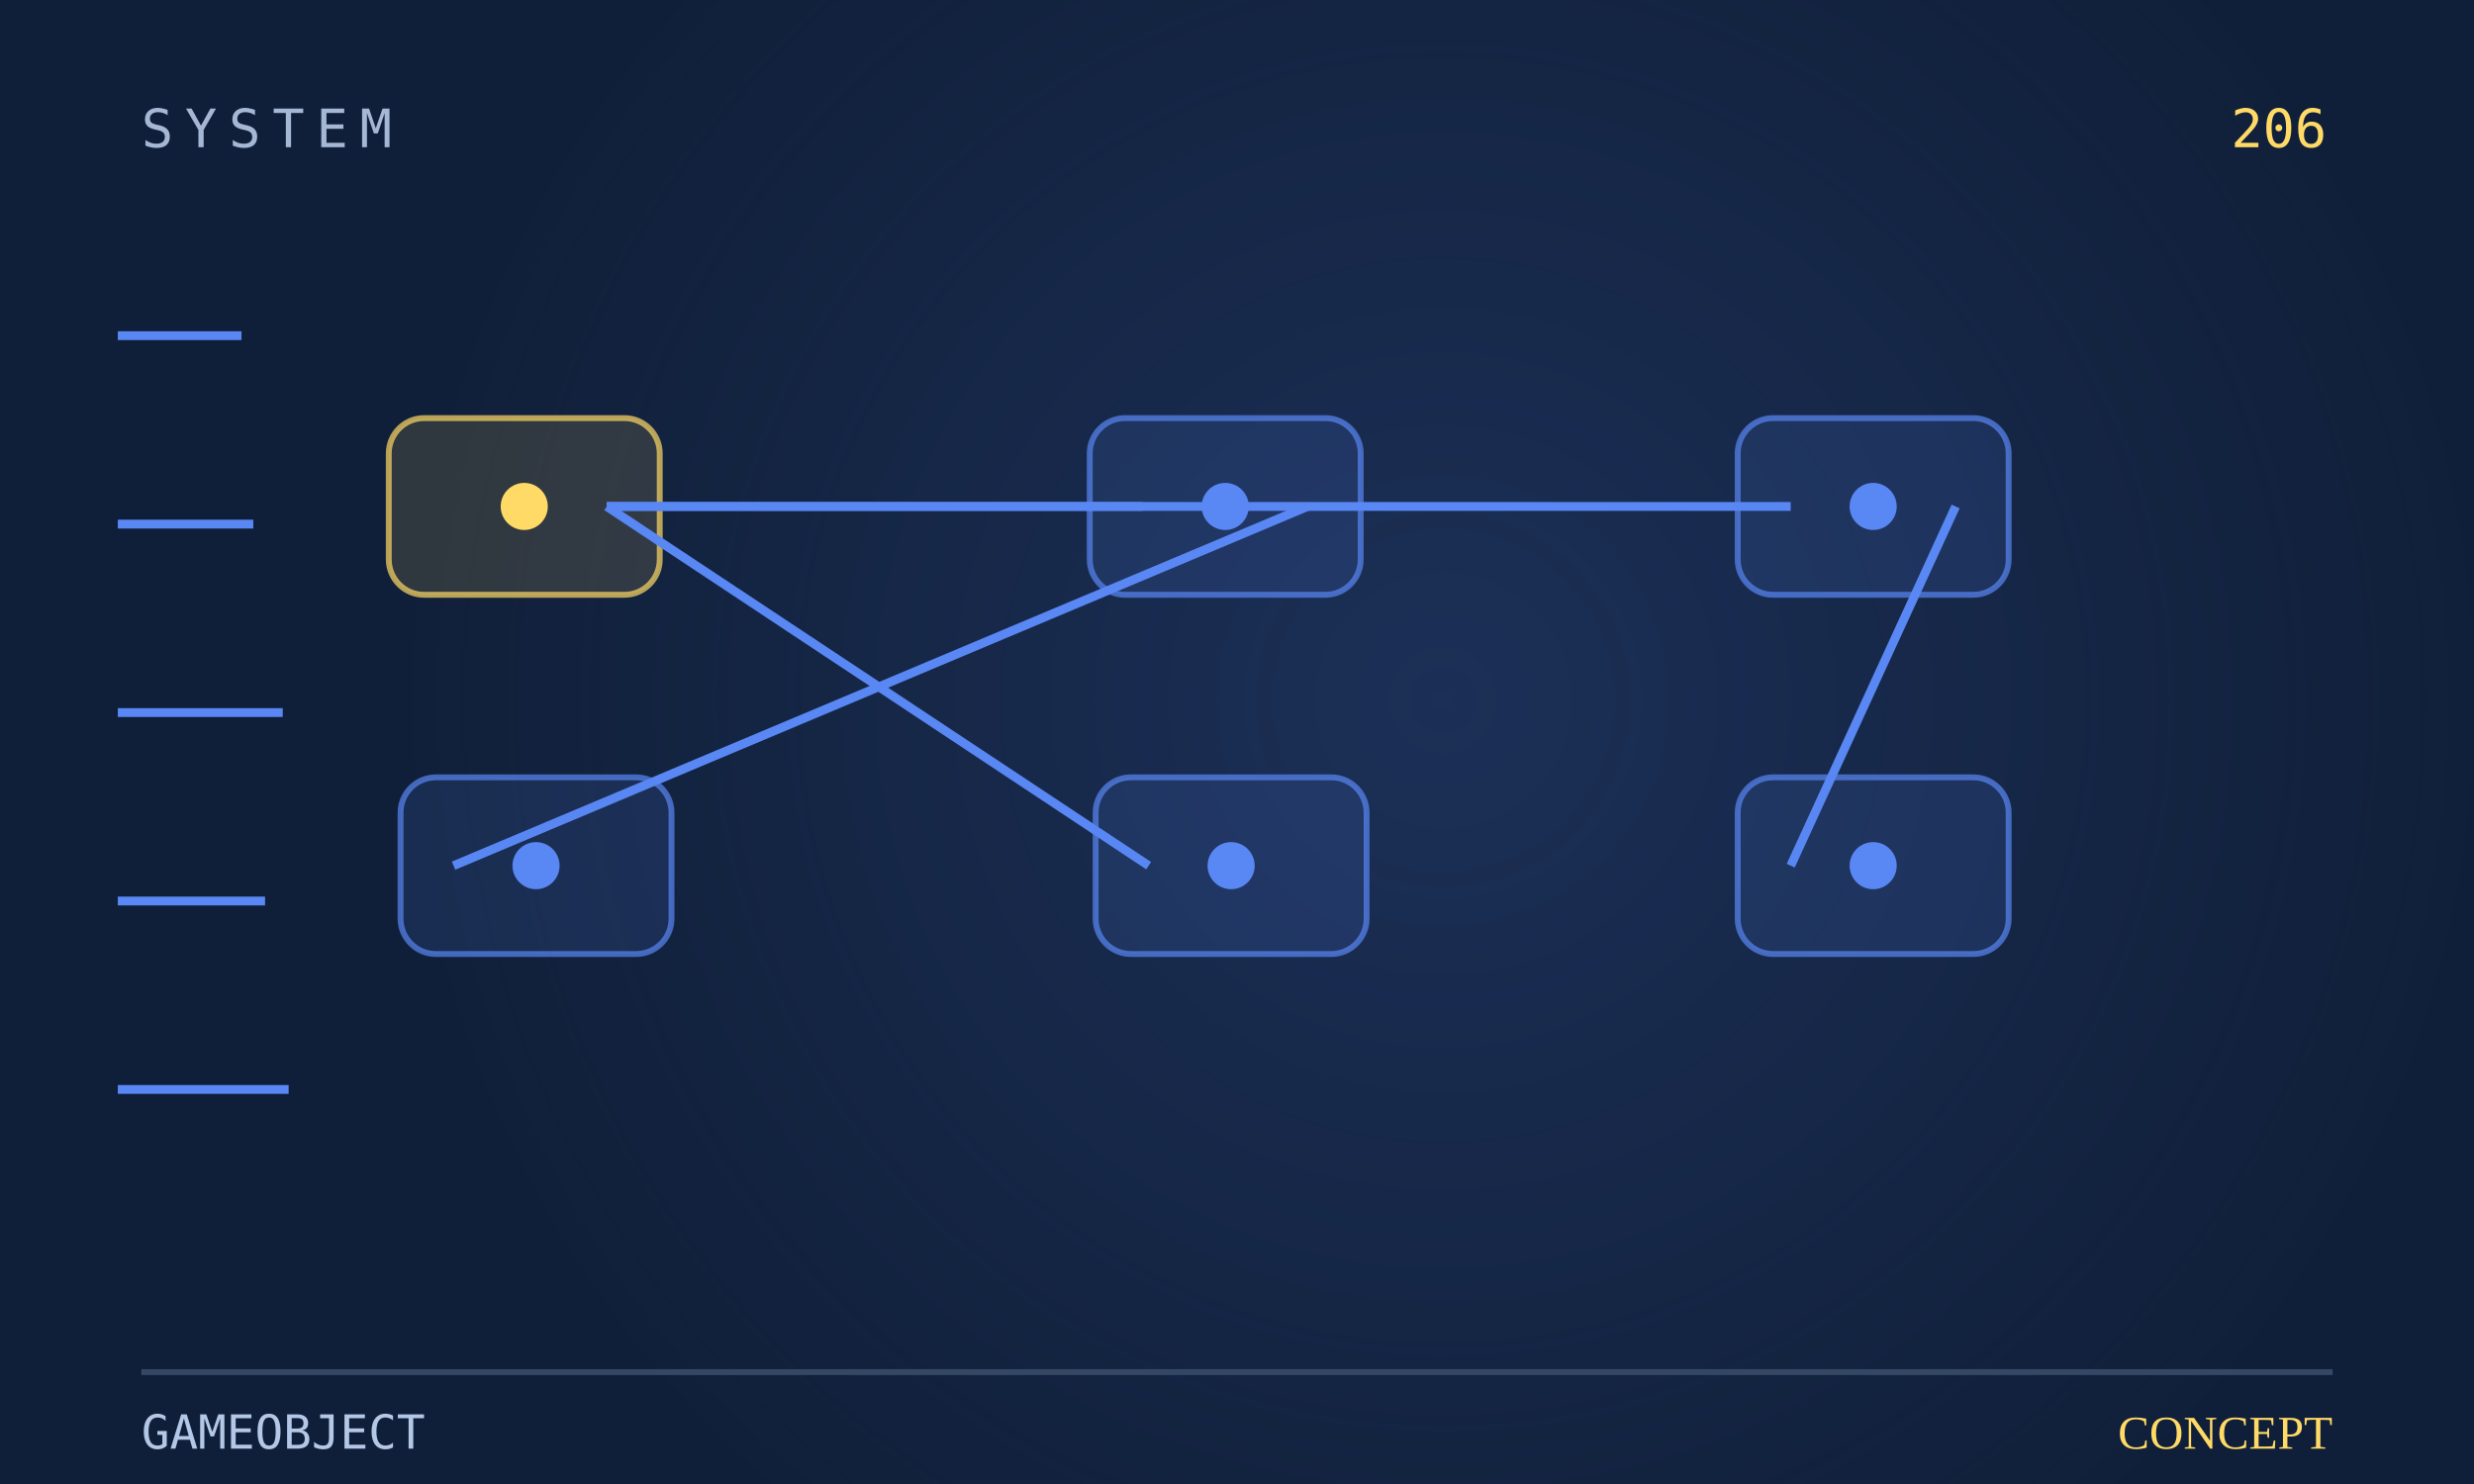
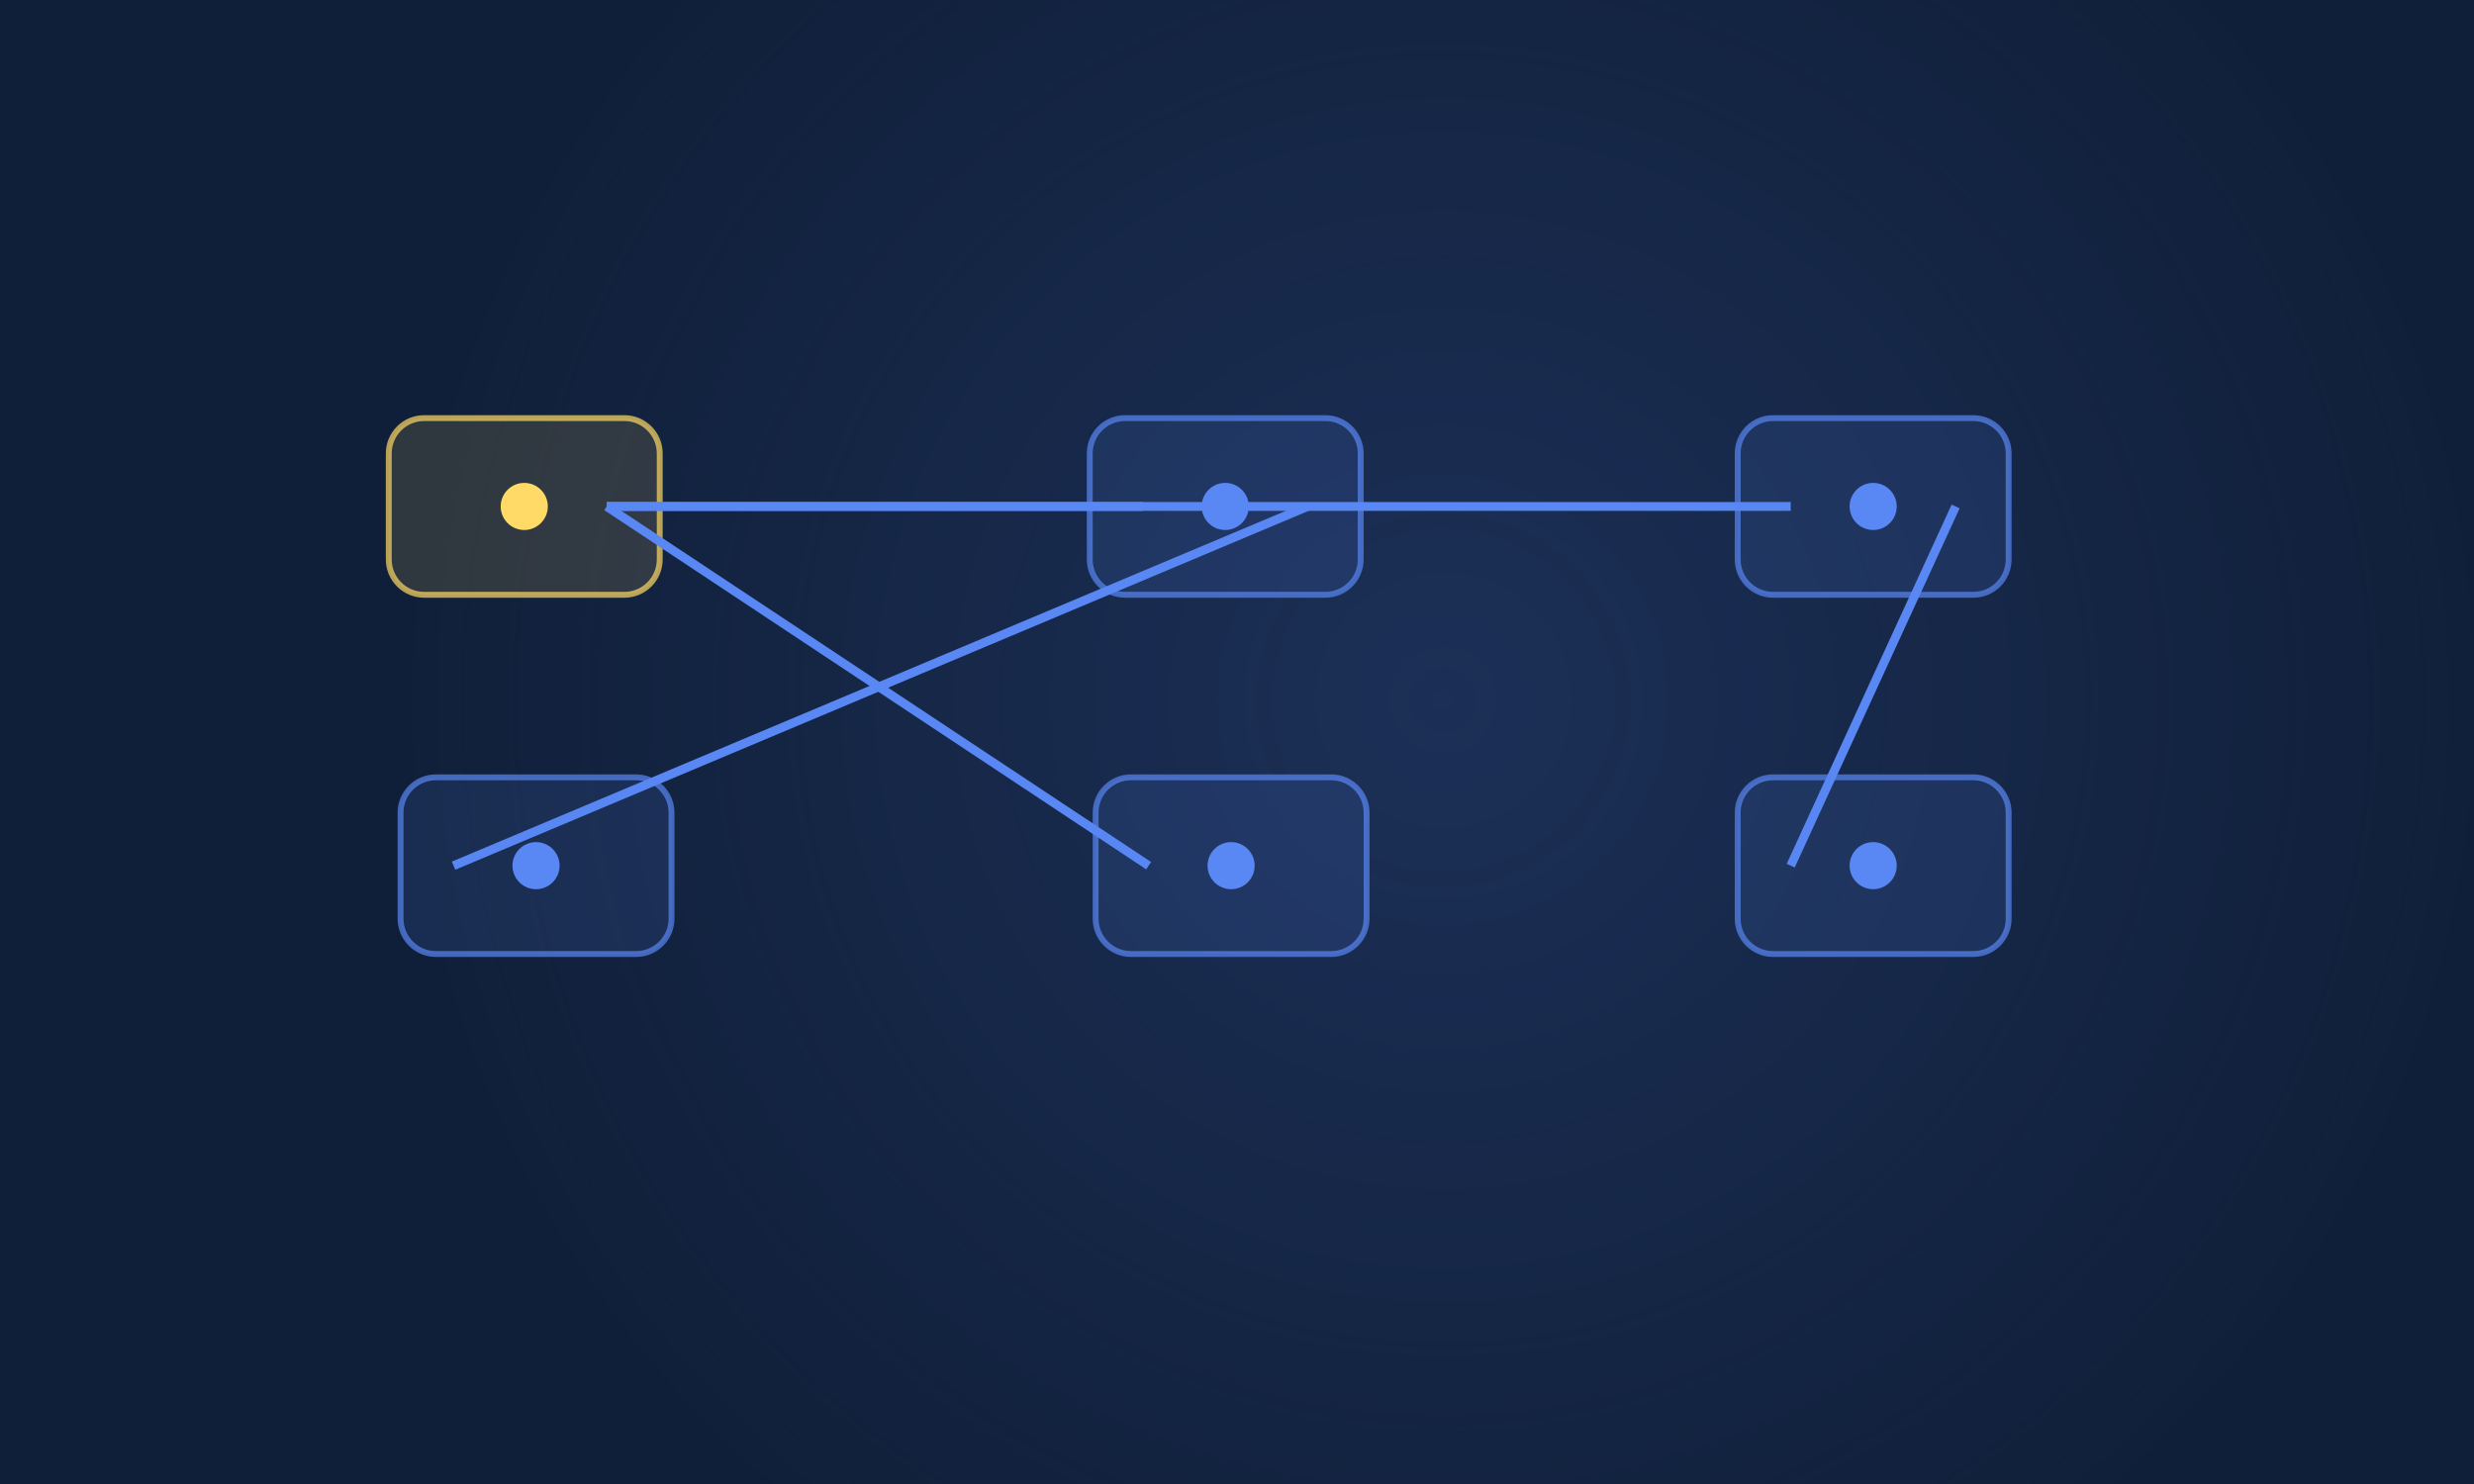
<svg xmlns="http://www.w3.org/2000/svg" class="article-cover" viewBox="0 0 420 252" role="img" aria-label="게임 오브젝트 용어 카드">
  <defs>
    <radialGradient id="cover-gameobject-glow">
      <stop stop-color="hsl(222 86% 65%)" stop-opacity=".16" />
      <stop offset="1" stop-color="hsl(222 86% 65%)" stop-opacity="0" />
    </radialGradient>
    <radialGradient id="cover-gameobject-orb" cx="30%" cy="24%">
      <stop stop-color="#eafaff" />
      <stop offset=".42" stop-color="hsl(222 86% 65%)" />
      <stop offset="1" stop-color="#142c5b" />
    </radialGradient>
  </defs>
  <rect width="420" height="252" fill="#101f39" />
  <circle cx="245" cy="119" r="175" fill="url(#cover-gameobject-glow)" />
-   <path d="M20 57L41 57" stroke="hsl(222 86% 65%)" stroke-width="1.5" fill="none" />
-   <path d="M20 89L43 89" stroke="hsl(222 86% 65%)" stroke-width="1.5" fill="none" />
-   <path d="M20 121L48 121" stroke="hsl(222 86% 65%)" stroke-width="1.5" fill="none" />
-   <path d="M20 153L45 153" stroke="hsl(222 86% 65%)" stroke-width="1.5" fill="none" />
-   <path d="M20 185L49 185" stroke="hsl(222 86% 65%)" stroke-width="1.5" fill="none" />
-   <text x="24" y="25" fill="#a4b7d5" font-family="monospace" font-size="9" letter-spacing="2">SYSTEM</text>
-   <text x="395" y="25" fill="#ffda66" text-anchor="end" font-family="monospace" font-size="9">206</text>
  <rect x="66" y="71" width="46" height="30" rx="6" fill="#ffda66" fill-opacity=".13" stroke="#ffda66" stroke-opacity=".7" />
  <circle cx="89" cy="86" r="4" fill="#ffda66" />
  <path d="M103 86L194 86" stroke="hsl(222 86% 65%)" stroke-width="1.5" fill="none" />
  <rect x="185" y="71" width="46" height="30" rx="6" fill="hsl(222 86% 65%)" fill-opacity=".13" stroke="hsl(222 86% 65%)" stroke-opacity=".7" />
  <circle cx="208" cy="86" r="4" fill="hsl(222 86% 65%)" />
  <path d="M103 86L304 86" stroke="hsl(222 86% 65%)" stroke-width="1.5" fill="none" />
  <rect x="295" y="71" width="46" height="30" rx="6" fill="hsl(222 86% 65%)" fill-opacity=".13" stroke="hsl(222 86% 65%)" stroke-opacity=".7" />
  <circle cx="318" cy="86" r="4" fill="hsl(222 86% 65%)" />
  <path d="M222 86L77 147" stroke="hsl(222 86% 65%)" stroke-width="1.5" fill="none" />
  <rect x="68" y="132" width="46" height="30" rx="6" fill="hsl(222 86% 65%)" fill-opacity=".13" stroke="hsl(222 86% 65%)" stroke-opacity=".7" />
  <circle cx="91" cy="147" r="4" fill="hsl(222 86% 65%)" />
  <path d="M103 86L195 147" stroke="hsl(222 86% 65%)" stroke-width="1.5" fill="none" />
  <rect x="186" y="132" width="46" height="30" rx="6" fill="hsl(222 86% 65%)" fill-opacity=".13" stroke="hsl(222 86% 65%)" stroke-opacity=".7" />
  <circle cx="209" cy="147" r="4" fill="hsl(222 86% 65%)" />
  <path d="M332 86L304 147" stroke="hsl(222 86% 65%)" stroke-width="1.5" fill="none" />
  <rect x="295" y="132" width="46" height="30" rx="6" fill="hsl(222 86% 65%)" fill-opacity=".13" stroke="hsl(222 86% 65%)" stroke-opacity=".7" />
  <circle cx="318" cy="147" r="4" fill="hsl(222 86% 65%)" />
-   <path d="M24 233H396" stroke="#344866" />
-   <text x="24" y="246" fill="#b3c7e6" font-family="monospace" font-size="8">GAMEOBJECT</text>
-   <text x="396" y="246" text-anchor="end" fill="#ffda66" font-size="8">CONCEPT</text>
</svg>
